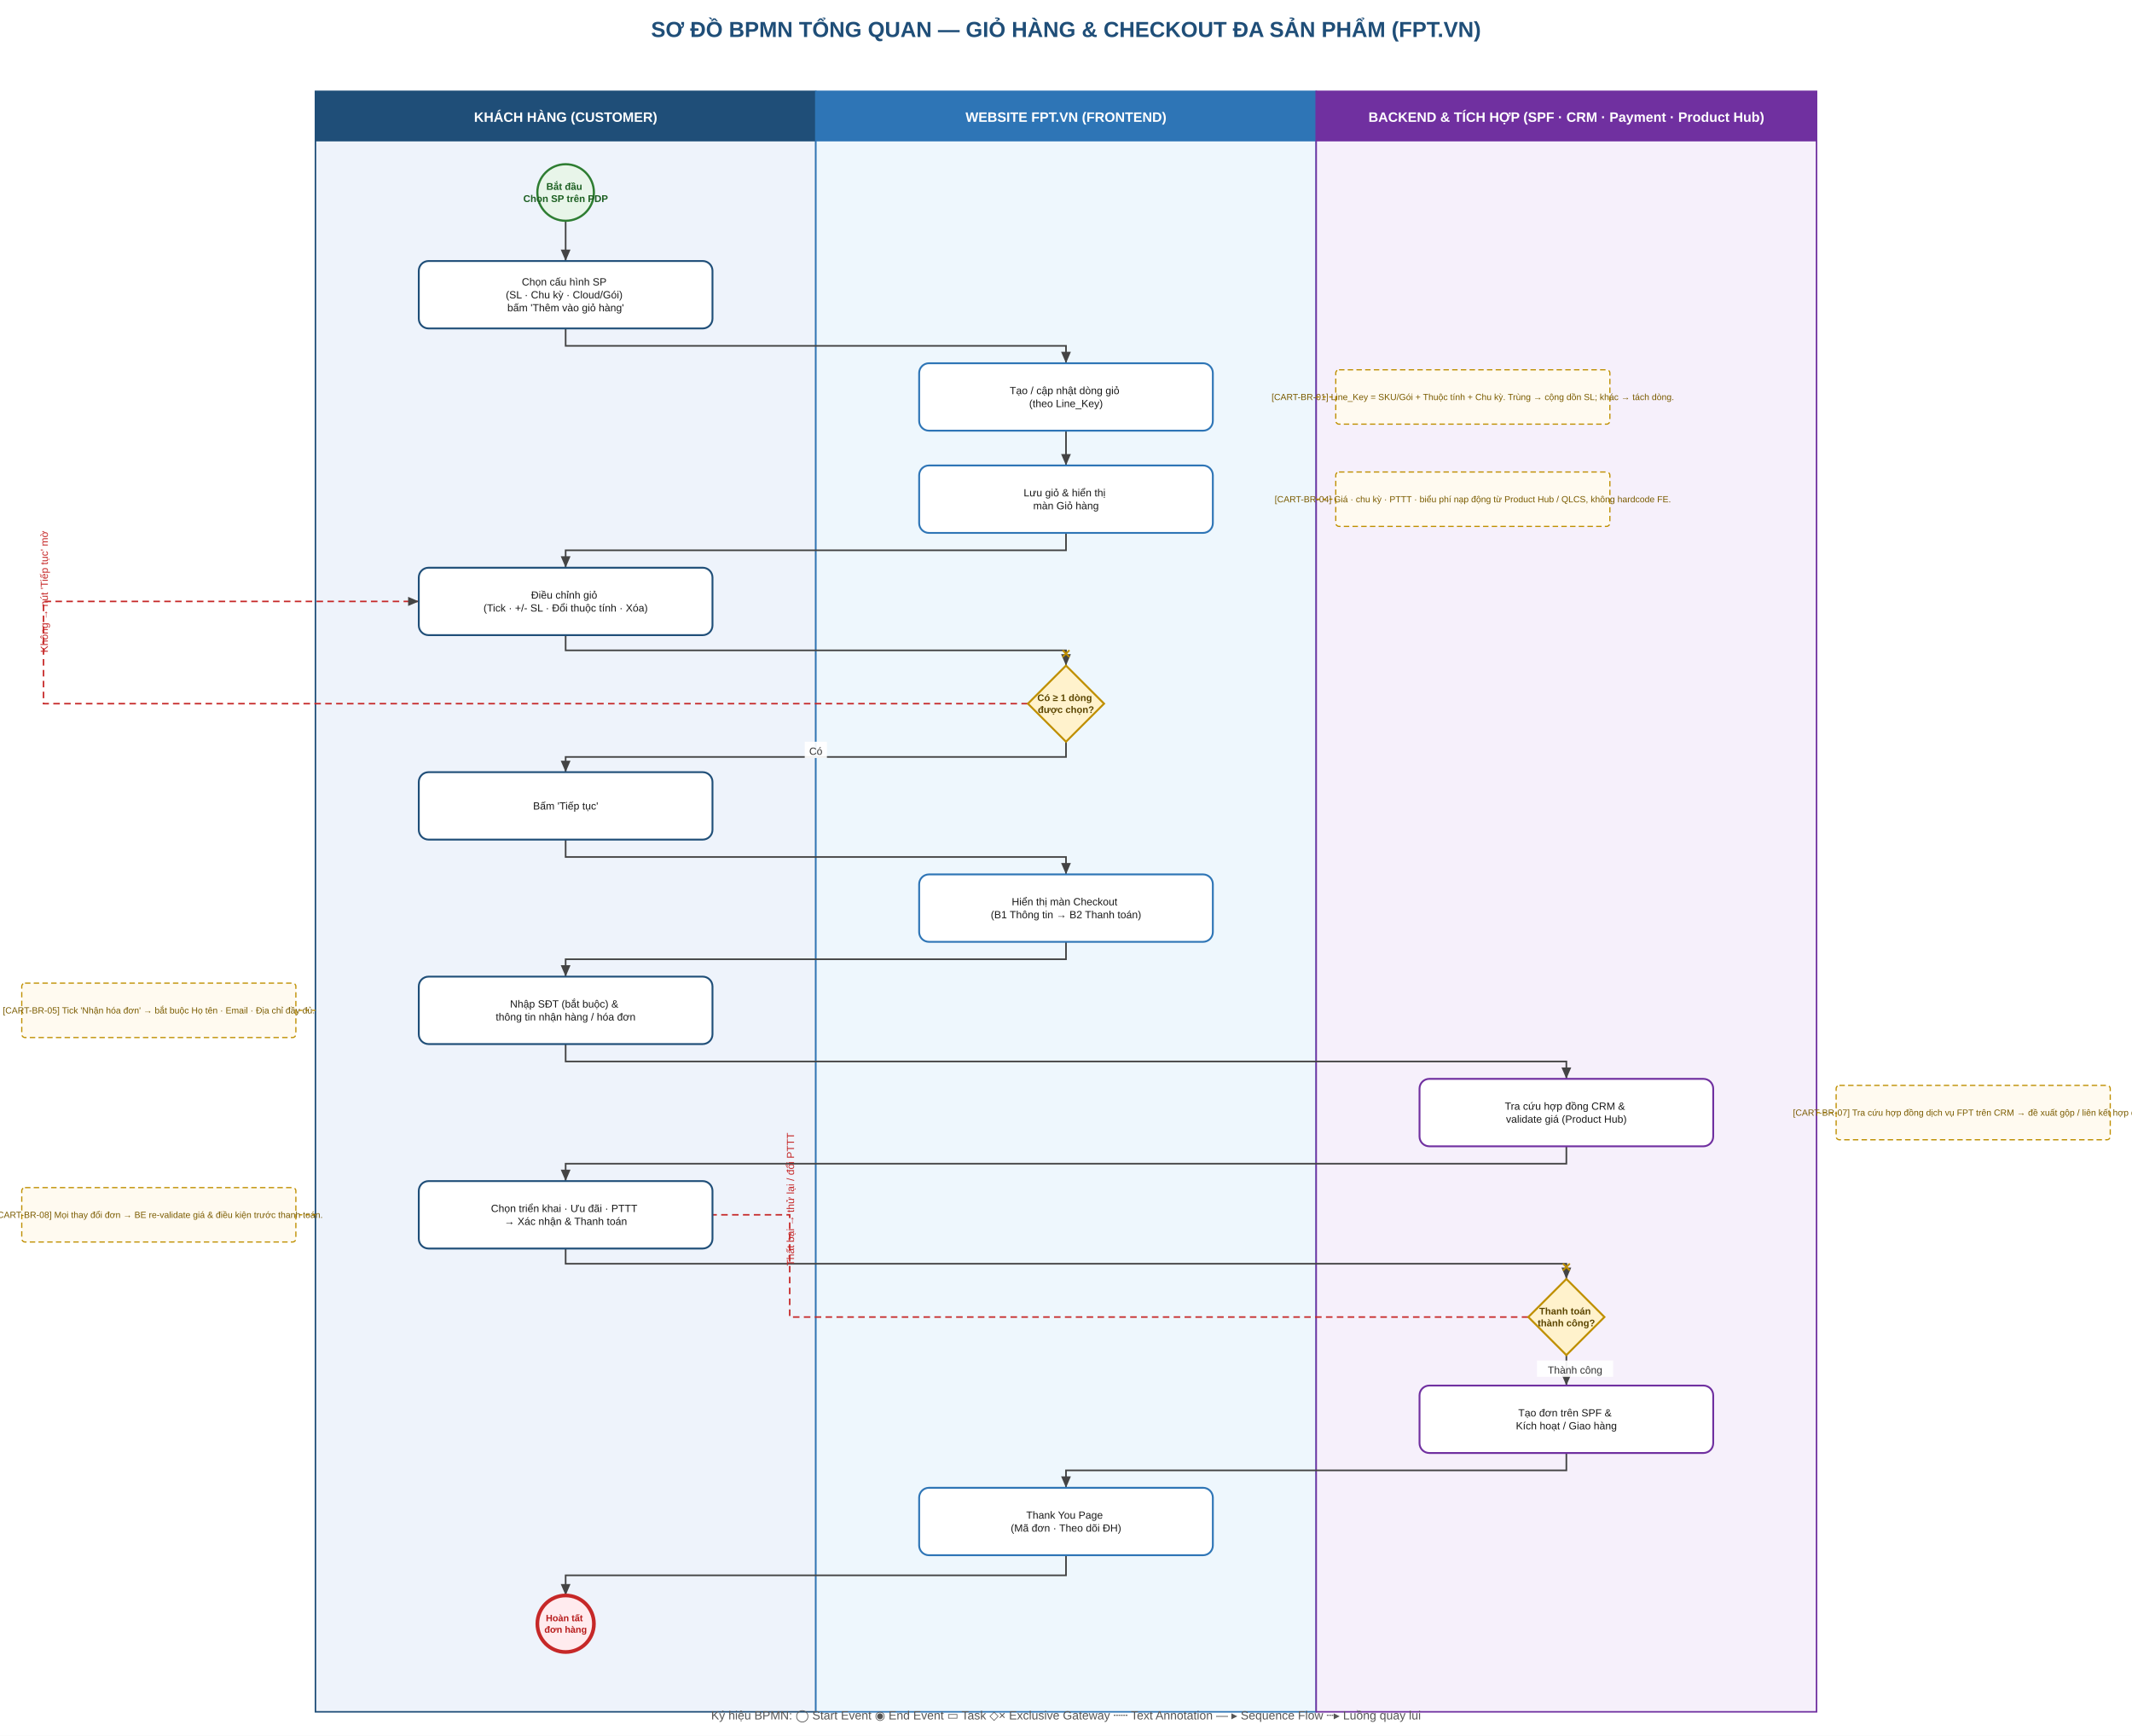
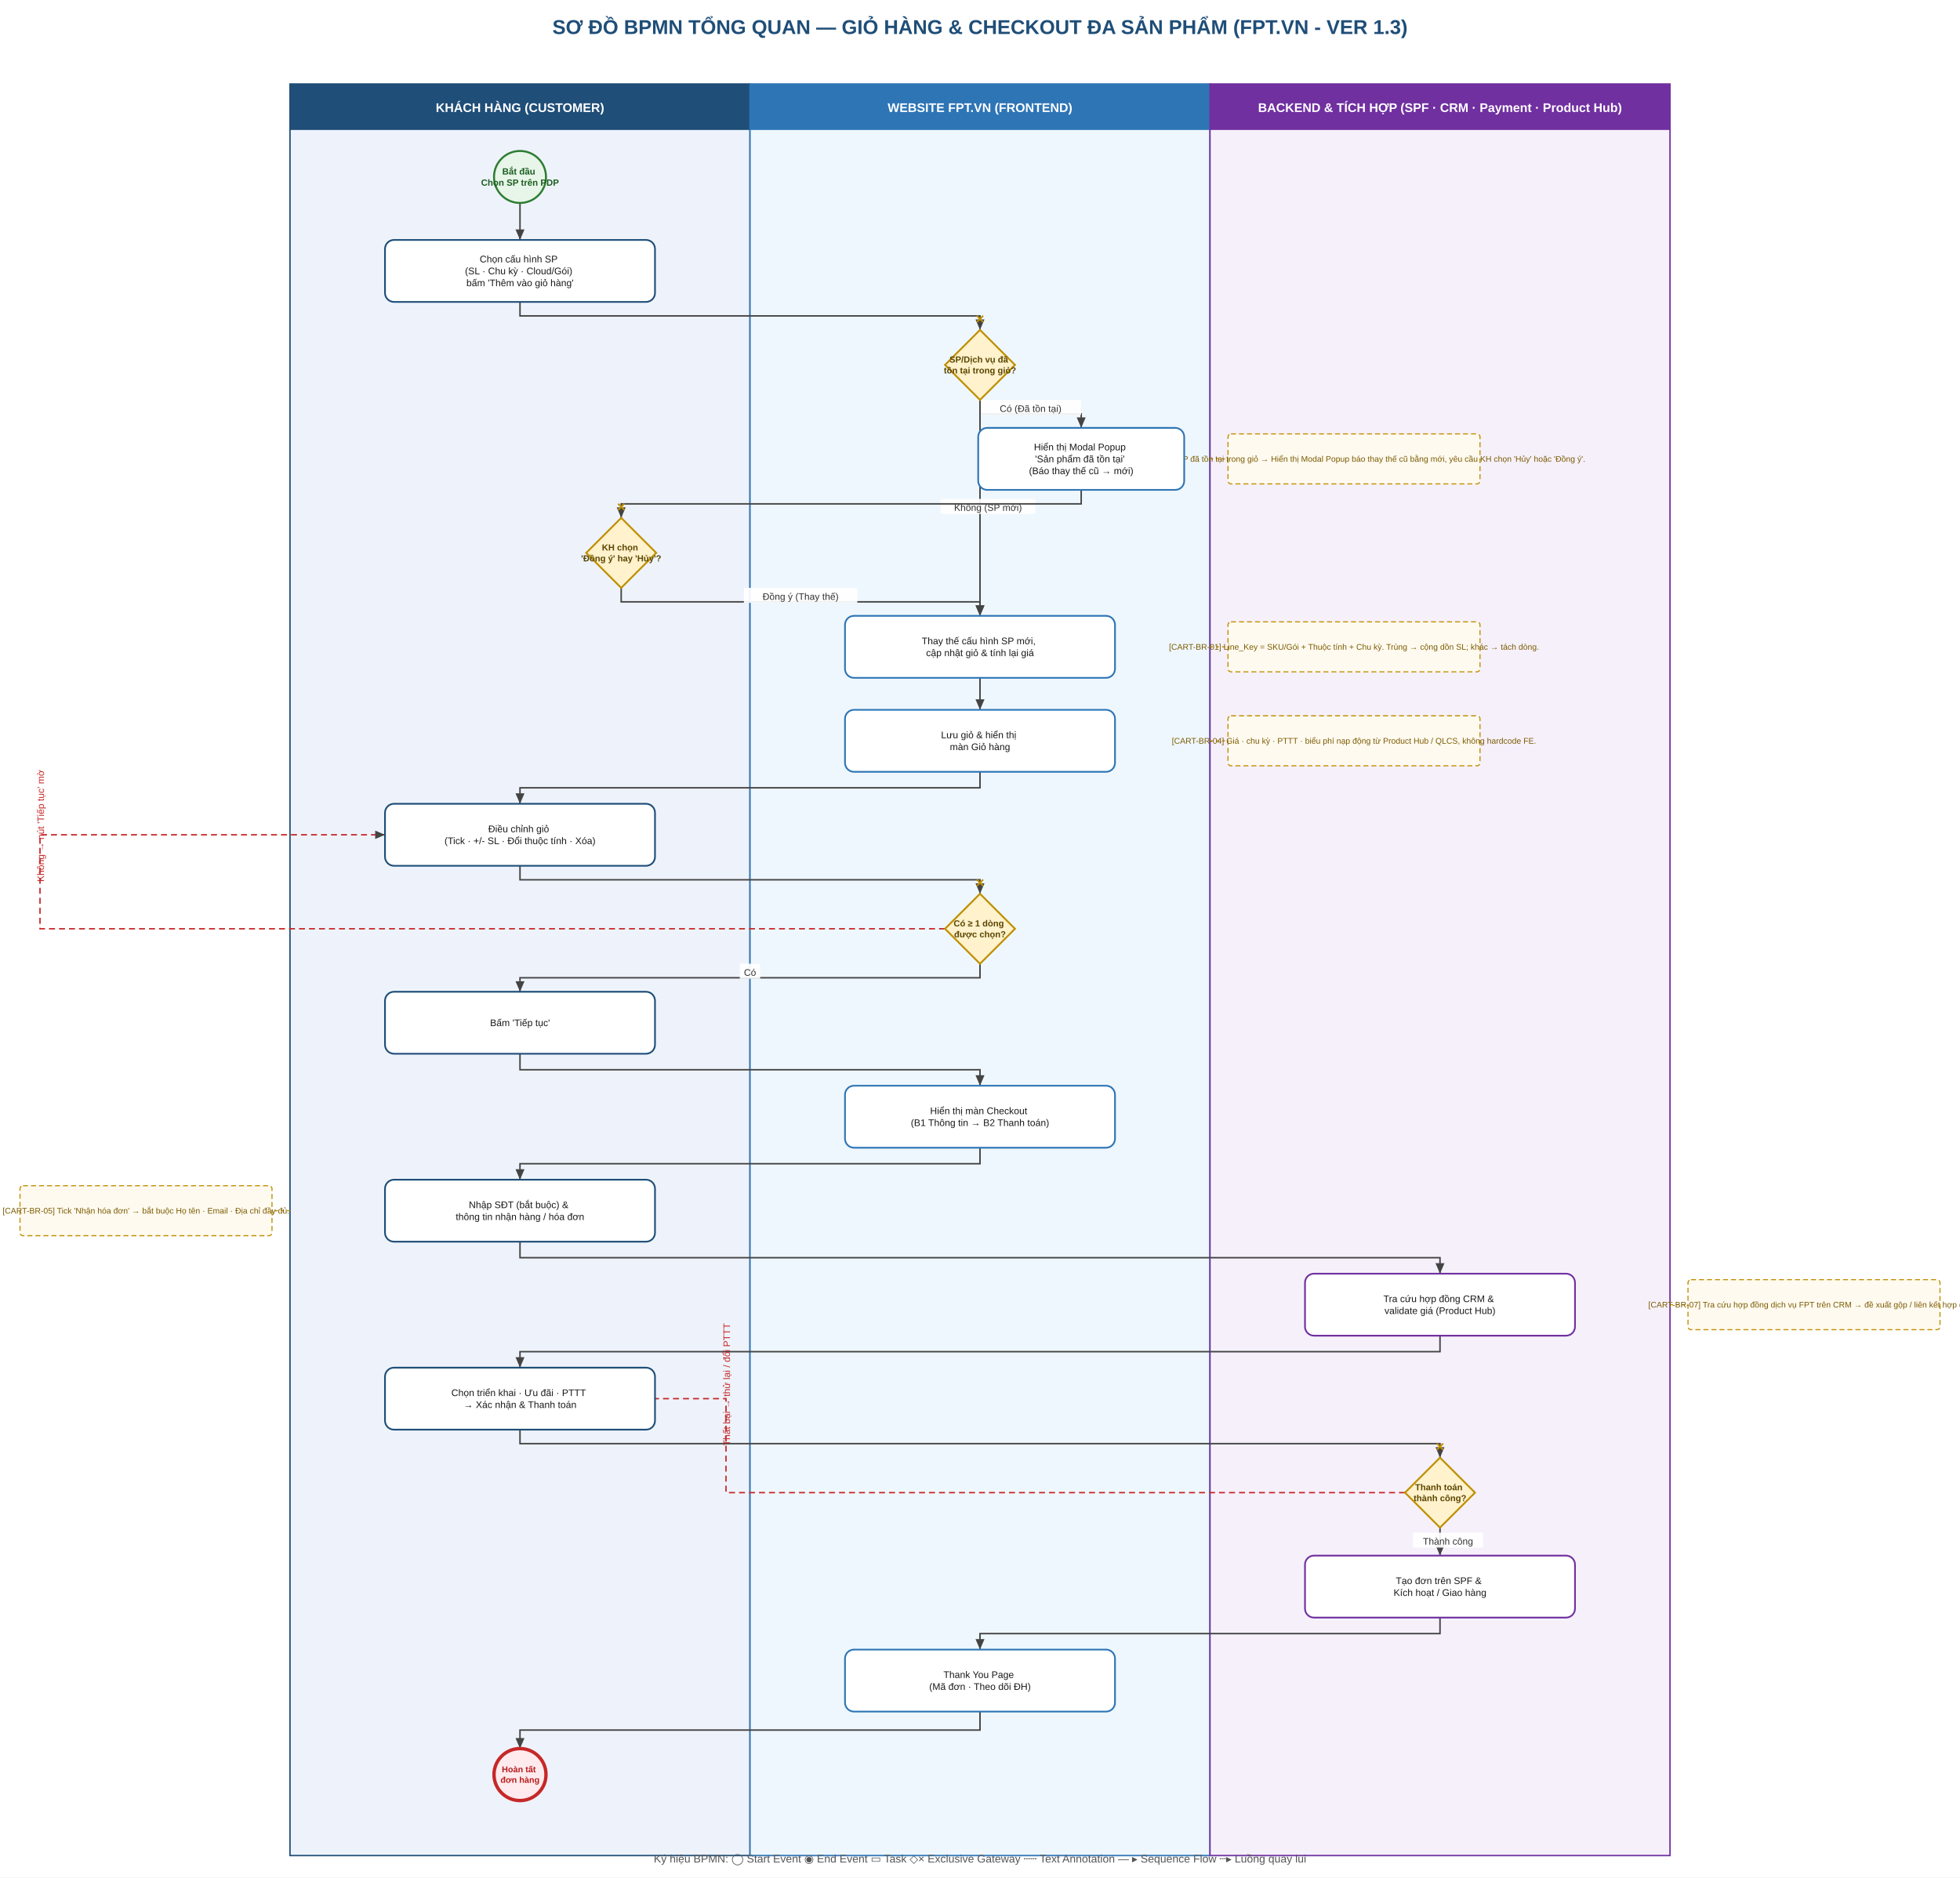
- <svg xmlns="http://www.w3.org/2000/svg" width="1960" height="1596" viewBox="0 0 1960 1596" font-family="Arial, sans-serif">
-   <rect x="0" y="0" width="1960" height="1596" fill="#ffffff" />
-   <text x="980.0" y="34" font-size="20" font-weight="bold" fill="#1f4e78" text-anchor="middle">SƠ ĐỒ BPMN TỔNG QUAN — GIỎ HÀNG &amp; CHECKOUT ĐA SẢN PHẨM (FPT.VN)</text>
+ <svg xmlns="http://www.w3.org/2000/svg" width="1960" height="1878" viewBox="0 0 1960 1878" font-family="Arial, sans-serif">
+   <rect x="0" y="0" width="1960" height="1878" fill="#ffffff" />
+   <text x="980.0" y="34" font-size="20" font-weight="bold" fill="#1f4e78" text-anchor="middle">SƠ ĐỒ BPMN TỔNG QUAN — GIỎ HÀNG &amp; CHECKOUT ĐA SẢN PHẨM (FPT.VN - VER 1.3)</text>
  <defs>
    <marker id="arr" markerWidth="9" markerHeight="9" refX="7" refY="3" orient="auto" markerUnits="strokeWidth">
      <path d="M0,0 L7,3 L0,6 Z" fill="#444" />
    </marker>
  </defs>
-   <rect x="290" y="84" width="460" height="1490" fill="#eef3fb" stroke="#1f4e78" stroke-width="1.4" />
+   <rect x="290" y="84" width="460" height="1772" fill="#eef3fb" stroke="#1f4e78" stroke-width="1.4" />
  <rect x="290" y="84" width="460" height="46" fill="#1f4e78" />
  <text x="520.0" y="112.0" font-size="12.5" font-weight="bold" fill="#ffffff" text-anchor="middle">KHÁCH HÀNG (CUSTOMER)</text>
-   <rect x="750" y="84" width="460" height="1490" fill="#eef7fd" stroke="#2e75b6" stroke-width="1.4" />
+   <rect x="750" y="84" width="460" height="1772" fill="#eef7fd" stroke="#2e75b6" stroke-width="1.4" />
  <rect x="750" y="84" width="460" height="46" fill="#2e75b6" />
  <text x="980.0" y="112.0" font-size="12.5" font-weight="bold" fill="#ffffff" text-anchor="middle">WEBSITE FPT.VN (FRONTEND)</text>
-   <rect x="1210" y="84" width="460" height="1490" fill="#f6f0fb" stroke="#7030a0" stroke-width="1.4" />
+   <rect x="1210" y="84" width="460" height="1772" fill="#f6f0fb" stroke="#7030a0" stroke-width="1.4" />
  <rect x="1210" y="84" width="460" height="46" fill="#7030a0" />
  <text x="1440.0" y="112.0" font-size="12.5" font-weight="bold" fill="#ffffff" text-anchor="middle">BACKEND &amp; TÍCH HỢP (SPF · CRM · Payment · Product Hub)</text>
  <path d="M520.0,203.0 L520.0,240.0" fill="none" stroke="#444" stroke-width="1.5" marker-end="url(#arr)" />
-   <path d="M520.0,302.0 L520.0,318.0 L980.0,318.0 L980.0,334.0" fill="none" stroke="#444" stroke-width="1.5" marker-end="url(#arr)" />
-   <path d="M980.0,396.0 L980.0,428.0" fill="none" stroke="#444" stroke-width="1.5" marker-end="url(#arr)" />
-   <path d="M980.0,490.0 L980.0,506.0 L520.0,506.0 L520.0,522.0" fill="none" stroke="#444" stroke-width="1.5" marker-end="url(#arr)" />
-   <path d="M520.0,584.0 L520.0,598.0 L980.0,598.0 L980.0,612.0" fill="none" stroke="#444" stroke-width="1.5" marker-end="url(#arr)" />
-   <path d="M980.0,682.0 L980.0,696.0 L520.0,696.0 L520.0,710.0" fill="none" stroke="#444" stroke-width="1.5" marker-end="url(#arr)" />
-   <rect x="739.8" y="682.0" width="20.4" height="15" fill="#ffffff" opacity="0.92" />
-   <text x="750.0" y="694.0" font-size="9.5" fill="#333" text-anchor="middle">Có</text>
-   <path d="M520.0,772.0 L520.0,788.0 L980.0,788.0 L980.0,804.0" fill="none" stroke="#444" stroke-width="1.5" marker-end="url(#arr)" />
-   <path d="M980.0,866.0 L980.0,882.0 L520.0,882.0 L520.0,898.0" fill="none" stroke="#444" stroke-width="1.5" marker-end="url(#arr)" />
-   <path d="M520.0,960.0 L520.0,976.0 L1440.0,976.0 L1440.0,992.0" fill="none" stroke="#444" stroke-width="1.5" marker-end="url(#arr)" />
-   <path d="M1440.0,1054.0 L1440.0,1070.0 L520.0,1070.0 L520.0,1086.0" fill="none" stroke="#444" stroke-width="1.5" marker-end="url(#arr)" />
-   <path d="M520.0,1148.0 L520.0,1162.0 L1440.0,1162.0 L1440.0,1176.0" fill="none" stroke="#444" stroke-width="1.5" marker-end="url(#arr)" />
-   <path d="M1440.0,1246.0 L1440.0,1274.0" fill="none" stroke="#444" stroke-width="1.5" marker-end="url(#arr)" />
-   <rect x="1413.0" y="1251.0" width="70.0" height="15" fill="#ffffff" opacity="0.92" />
-   <text x="1448.0" y="1263.0" font-size="9.5" fill="#333" text-anchor="middle">Thành công</text>
-   <path d="M1440.0,1336.0 L1440.0,1352.0 L980.0,1352.0 L980.0,1368.0" fill="none" stroke="#444" stroke-width="1.5" marker-end="url(#arr)" />
-   <path d="M980.0,1430.0 L980.0,1448.5 L520.0,1448.5 L520.0,1467.0" fill="none" stroke="#444" stroke-width="1.5" marker-end="url(#arr)" />
-   <path d="M945.0,647.0 L40,647.0 L40,553.0 L385.0,553.0" fill="none" stroke="#c62828" stroke-width="1.4" stroke-dasharray="6,4" marker-end="url(#arr)" />
-   <text x="44" y="600.0" font-size="9.5" fill="#c62828" text-anchor="start" transform="rotate(-90 44 600.0)">Không → nút 'Tiếp tục' mờ</text>
-   <path d="M1405.0,1211.0 L726,1211.0 L726,1117.0 L385.0,1117.0" fill="none" stroke="#c62828" stroke-width="1.4" stroke-dasharray="6,4" marker-end="url(#arr)" />
-   <text x="730" y="1164.0" font-size="9.5" fill="#c62828" text-anchor="start" transform="rotate(-90 730 1164.0)">Thất bại → thử lại / đổi PTTT</text>
-   <path d="M1210,365.0 L1228,365.0" stroke="#bf8f00" stroke-width="1.1" stroke-dasharray="3,3" />
-   <rect x="1228" y="340.0" width="252" height="50" fill="#fffaf0" stroke="#bf8f00" stroke-width="1.1" stroke-dasharray="5,3" rx="3" />
-   <text x="1354.0" y="367.87" font-size="8.2" fill="#7a5b00" font-weight="normal" text-anchor="middle">
-     <tspan x="1354.0" dy="0">[CART-BR-01] Line_Key = SKU/Gói + Thuộc tính + Chu kỳ. Trùng → cộng dồn SL; khác → tách dòng.</tspan>
-   </text>
+   <path d="M520.0,302.0 L520.0,316.0 L980.0,316.0 L980.0,330.0" fill="none" stroke="#444" stroke-width="1.5" marker-end="url(#arr)" />
+   <path d="M980.0,400.0 L980.0,414.0 L1081.2,414.0 L1081.2,428.0" fill="none" stroke="#444" stroke-width="1.5" marker-end="url(#arr)" />
+   <rect x="980.1" y="400.0" width="101.0" height="15" fill="#ffffff" opacity="0.92" />
+   <text x="1030.6" y="412.0" font-size="9.5" fill="#333" text-anchor="middle">Có (Đã tồn tại)</text>
+   <path d="M980.0,400.0 L980.0,616.0" fill="none" stroke="#444" stroke-width="1.5" marker-end="url(#arr)" />
+   <rect x="940.6" y="499.0" width="94.8" height="15" fill="#ffffff" opacity="0.92" />
+   <text x="988.0" y="511.0" font-size="9.5" fill="#333" text-anchor="middle">Không (SP mới)</text>
+   <path d="M1081.2,490.0 L1081.2,504.0 L621.2,504.0 L621.2,518.0" fill="none" stroke="#444" stroke-width="1.5" marker-end="url(#arr)" />
+   <path d="M621.2,588.0 L621.2,602.0 L980.0,602.0 L980.0,616.0" fill="none" stroke="#444" stroke-width="1.5" marker-end="url(#arr)" />
+   <rect x="743.9" y="588.0" width="113.4" height="15" fill="#ffffff" opacity="0.92" />
+   <text x="800.6" y="600.0" font-size="9.5" fill="#333" text-anchor="middle">Đồng ý (Thay thế)</text>
+   <path d="M980.0,678.0 L980.0,710.0" fill="none" stroke="#444" stroke-width="1.5" marker-end="url(#arr)" />
+   <path d="M980.0,772.0 L980.0,788.0 L520.0,788.0 L520.0,804.0" fill="none" stroke="#444" stroke-width="1.5" marker-end="url(#arr)" />
+   <path d="M520.0,866.0 L520.0,880.0 L980.0,880.0 L980.0,894.0" fill="none" stroke="#444" stroke-width="1.5" marker-end="url(#arr)" />
+   <path d="M980.0,964.0 L980.0,978.0 L520.0,978.0 L520.0,992.0" fill="none" stroke="#444" stroke-width="1.5" marker-end="url(#arr)" />
+   <rect x="739.8" y="964.0" width="20.4" height="15" fill="#ffffff" opacity="0.92" />
+   <text x="750.0" y="976.0" font-size="9.5" fill="#333" text-anchor="middle">Có</text>
+   <path d="M520.0,1054.0 L520.0,1070.0 L980.0,1070.0 L980.0,1086.0" fill="none" stroke="#444" stroke-width="1.5" marker-end="url(#arr)" />
+   <path d="M980.0,1148.0 L980.0,1164.0 L520.0,1164.0 L520.0,1180.0" fill="none" stroke="#444" stroke-width="1.5" marker-end="url(#arr)" />
+   <path d="M520.0,1242.0 L520.0,1258.0 L1440.0,1258.0 L1440.0,1274.0" fill="none" stroke="#444" stroke-width="1.5" marker-end="url(#arr)" />
+   <path d="M1440.0,1336.0 L1440.0,1352.0 L520.0,1352.0 L520.0,1368.0" fill="none" stroke="#444" stroke-width="1.5" marker-end="url(#arr)" />
+   <path d="M520.0,1430.0 L520.0,1444.0 L1440.0,1444.0 L1440.0,1458.0" fill="none" stroke="#444" stroke-width="1.5" marker-end="url(#arr)" />
+   <path d="M1440.0,1528.0 L1440.0,1556.0" fill="none" stroke="#444" stroke-width="1.5" marker-end="url(#arr)" />
+   <rect x="1413.0" y="1533.0" width="70.0" height="15" fill="#ffffff" opacity="0.92" />
+   <text x="1448.0" y="1545.0" font-size="9.5" fill="#333" text-anchor="middle">Thành công</text>
+   <path d="M1440.0,1618.0 L1440.0,1634.0 L980.0,1634.0 L980.0,1650.0" fill="none" stroke="#444" stroke-width="1.5" marker-end="url(#arr)" />
+   <path d="M980.0,1712.0 L980.0,1730.5 L520.0,1730.5 L520.0,1749.0" fill="none" stroke="#444" stroke-width="1.5" marker-end="url(#arr)" />
+   <path d="M945.0,929.0 L40,929.0 L40,835.0 L385.0,835.0" fill="none" stroke="#c62828" stroke-width="1.4" stroke-dasharray="6,4" marker-end="url(#arr)" />
+   <text x="44" y="882.0" font-size="9.5" fill="#c62828" text-anchor="start" transform="rotate(-90 44 882.0)">Không → nút 'Tiếp tục' mờ</text>
+   <path d="M1405.0,1493.0 L726,1493.0 L726,1399.0 L385.0,1399.0" fill="none" stroke="#c62828" stroke-width="1.4" stroke-dasharray="6,4" marker-end="url(#arr)" />
+   <text x="730" y="1446.0" font-size="9.5" fill="#c62828" text-anchor="start" transform="rotate(-90 730 1446.0)">Thất bại → thử lại / đổi PTTT</text>
  <path d="M1210,459.0 L1228,459.0" stroke="#bf8f00" stroke-width="1.1" stroke-dasharray="3,3" />
  <rect x="1228" y="434.0" width="252" height="50" fill="#fffaf0" stroke="#bf8f00" stroke-width="1.1" stroke-dasharray="5,3" rx="3" />
  <text x="1354.0" y="461.87" font-size="8.2" fill="#7a5b00" font-weight="normal" text-anchor="middle">
+     <tspan x="1354.0" dy="0"> [CART-BR-14] SP đã tồn tại trong giỏ → Hiển thị Modal Popup báo thay thế cũ bằng mới, yêu cầu KH chọn 'Hủy' hoặc 'Đồng ý'.</tspan>
+   </text>
+   <path d="M1210,647.0 L1228,647.0" stroke="#bf8f00" stroke-width="1.1" stroke-dasharray="3,3" />
+   <rect x="1228" y="622.0" width="252" height="50" fill="#fffaf0" stroke="#bf8f00" stroke-width="1.1" stroke-dasharray="5,3" rx="3" />
+   <text x="1354.0" y="649.87" font-size="8.2" fill="#7a5b00" font-weight="normal" text-anchor="middle">
+     <tspan x="1354.0" dy="0">[CART-BR-01] Line_Key = SKU/Gói + Thuộc tính + Chu kỳ. Trùng → cộng dồn SL; khác → tách dòng.</tspan>
+   </text>
+   <path d="M1210,741.0 L1228,741.0" stroke="#bf8f00" stroke-width="1.1" stroke-dasharray="3,3" />
+   <rect x="1228" y="716.0" width="252" height="50" fill="#fffaf0" stroke="#bf8f00" stroke-width="1.1" stroke-dasharray="5,3" rx="3" />
+   <text x="1354.0" y="743.87" font-size="8.2" fill="#7a5b00" font-weight="normal" text-anchor="middle">
    <tspan x="1354.0" dy="0">[CART-BR-04] Giá · chu kỳ · PTTT · biểu phí nạp động từ Product Hub / QLCS, không hardcode FE.</tspan>
  </text>
-   <path d="M1670,1023.0 L1688,1023.0" stroke="#bf8f00" stroke-width="1.1" stroke-dasharray="3,3" />
-   <rect x="1688" y="998.0" width="252" height="50" fill="#fffaf0" stroke="#bf8f00" stroke-width="1.1" stroke-dasharray="5,3" rx="3" />
-   <text x="1814.0" y="1025.87" font-size="8.2" fill="#7a5b00" font-weight="normal" text-anchor="middle">
+   <path d="M1670,1305.0 L1688,1305.0" stroke="#bf8f00" stroke-width="1.1" stroke-dasharray="3,3" />
+   <rect x="1688" y="1280.0" width="252" height="50" fill="#fffaf0" stroke="#bf8f00" stroke-width="1.1" stroke-dasharray="5,3" rx="3" />
+   <text x="1814.0" y="1307.87" font-size="8.2" fill="#7a5b00" font-weight="normal" text-anchor="middle">
    <tspan x="1814.0" dy="0">[CART-BR-07] Tra cứu hợp đồng dịch vụ FPT trên CRM → đề xuất gộp / liên kết hợp đồng.</tspan>
  </text>
-   <path d="M290,929.0 L272,929.0" stroke="#bf8f00" stroke-width="1.1" stroke-dasharray="3,3" />
-   <rect x="20" y="904.0" width="252" height="50" fill="#fffaf0" stroke="#bf8f00" stroke-width="1.1" stroke-dasharray="5,3" rx="3" />
-   <text x="146.0" y="931.87" font-size="8.2" fill="#7a5b00" font-weight="normal" text-anchor="middle">
+   <path d="M290,1211.0 L272,1211.0" stroke="#bf8f00" stroke-width="1.1" stroke-dasharray="3,3" />
+   <rect x="20" y="1186.0" width="252" height="50" fill="#fffaf0" stroke="#bf8f00" stroke-width="1.1" stroke-dasharray="5,3" rx="3" />
+   <text x="146.0" y="1213.87" font-size="8.2" fill="#7a5b00" font-weight="normal" text-anchor="middle">
    <tspan x="146.0" dy="0">[CART-BR-05] Tick 'Nhận hóa đơn' → bắt buộc Họ tên · Email · Địa chỉ đầy đủ.</tspan>
-   </text>
-   <path d="M290,1117.0 L272,1117.0" stroke="#bf8f00" stroke-width="1.1" stroke-dasharray="3,3" />
-   <rect x="20" y="1092.0" width="252" height="50" fill="#fffaf0" stroke="#bf8f00" stroke-width="1.1" stroke-dasharray="5,3" rx="3" />
-   <text x="146.0" y="1119.87" font-size="8.2" fill="#7a5b00" font-weight="normal" text-anchor="middle">
-     <tspan x="146.0" dy="0">[CART-BR-08] Mọi thay đổi đơn → BE re-validate giá &amp; điều kiện trước thanh toán.</tspan>
  </text>
  <circle cx="520.0" cy="177.0" r="26" fill="#e8f5e9" stroke="#2e7d32" stroke-width="2" />
  <text x="520.0" y="174.57" font-size="9" fill="#1b5e20" font-weight="bold" text-anchor="middle">
    <tspan x="520.0" dy="0">Bắt đầu</tspan>
    <tspan x="520.0" dy="11.16">Chọn SP trên PDP</tspan>
  </text>
  <rect x="385.0" y="240.0" width="270" height="62" rx="9" fill="#ffffff" stroke="#1f4e78" stroke-width="1.7" />
  <text x="520.0" y="262.456" font-size="9.6" fill="#1a1a1a" font-weight="normal" text-anchor="middle">
    <tspan x="520.0" dy="0">Chọn cấu hình SP</tspan>
    <tspan x="520.0" dy="11.904">(SL · Chu kỳ · Cloud/Gói)</tspan>
    <tspan x="520.0" dy="11.904">bấm 'Thêm vào giỏ hàng'</tspan>
  </text>
-   <rect x="845.0" y="334.0" width="270" height="62" rx="9" fill="#ffffff" stroke="#2e75b6" stroke-width="1.7" />
-   <text x="980.0" y="362.408" font-size="9.6" fill="#1a1a1a" font-weight="normal" text-anchor="middle">
-     <tspan x="980.0" dy="0">Tạo / cập nhật dòng giỏ</tspan>
-     <tspan x="980.0" dy="11.904">(theo Line_Key)</tspan>
+   <polygon points="980.0,330.0 1015.0,365.0 980.0,400.0 945.0,365.0" fill="#fff2cc" stroke="#bf8f00" stroke-width="1.8" />
+   <text x="980.0" y="324.0" font-size="15" font-weight="bold" fill="#bf8f00" text-anchor="middle">×</text>
+   <text x="980.0" y="362.624" font-size="8.8" fill="#5b4500" font-weight="bold" text-anchor="middle">
+     <tspan x="980.0" dy="0">SP/Dịch vụ đã</tspan>
+     <tspan x="980.0" dy="10.912">tồn tại trong giỏ?</tspan>
  </text>
-   <rect x="845.0" y="428.0" width="270" height="62" rx="9" fill="#ffffff" stroke="#2e75b6" stroke-width="1.7" />
-   <text x="980.0" y="456.408" font-size="9.6" fill="#1a1a1a" font-weight="normal" text-anchor="middle">
+   <rect x="978.2" y="428.0" width="206" height="62" rx="9" fill="#ffffff" stroke="#2e75b6" stroke-width="1.7" />
+   <text x="1081.2" y="450.456" font-size="9.6" fill="#1a1a1a" font-weight="normal" text-anchor="middle">
+     <tspan x="1081.2" dy="0">Hiển thị Modal Popup</tspan>
+     <tspan x="1081.2" dy="11.904">'Sản phẩm đã tồn tại'</tspan>
+     <tspan x="1081.2" dy="11.904">(Báo thay thế cũ → mới)</tspan>
+   </text>
+   <polygon points="621.2,518.0 656.2,553.0 621.2,588.0 586.2,553.0" fill="#fff2cc" stroke="#bf8f00" stroke-width="1.8" />
+   <text x="621.2" y="512.0" font-size="15" font-weight="bold" fill="#bf8f00" text-anchor="middle">×</text>
+   <text x="621.2" y="550.624" font-size="8.8" fill="#5b4500" font-weight="bold" text-anchor="middle">
+     <tspan x="621.2" dy="0">KH chọn</tspan>
+     <tspan x="621.2" dy="10.912">'Đồng ý' hay 'Hủy'?</tspan>
+   </text>
+   <rect x="845.0" y="616.0" width="270" height="62" rx="9" fill="#ffffff" stroke="#2e75b6" stroke-width="1.7" />
+   <text x="980.0" y="644.408" font-size="9.6" fill="#1a1a1a" font-weight="normal" text-anchor="middle">
+     <tspan x="980.0" dy="0">Thay thế cấu hình SP mới,</tspan>
+     <tspan x="980.0" dy="11.904">cập nhật giỏ &amp; tính lại giá</tspan>
+   </text>
+   <rect x="845.0" y="710.0" width="270" height="62" rx="9" fill="#ffffff" stroke="#2e75b6" stroke-width="1.7" />
+   <text x="980.0" y="738.408" font-size="9.6" fill="#1a1a1a" font-weight="normal" text-anchor="middle">
    <tspan x="980.0" dy="0">Lưu giỏ &amp; hiển thị</tspan>
    <tspan x="980.0" dy="11.904">màn Giỏ hàng</tspan>
  </text>
-   <rect x="385.0" y="522.0" width="270" height="62" rx="9" fill="#ffffff" stroke="#1f4e78" stroke-width="1.7" />
-   <text x="520.0" y="550.408" font-size="9.6" fill="#1a1a1a" font-weight="normal" text-anchor="middle">
+   <rect x="385.0" y="804.0" width="270" height="62" rx="9" fill="#ffffff" stroke="#1f4e78" stroke-width="1.7" />
+   <text x="520.0" y="832.408" font-size="9.6" fill="#1a1a1a" font-weight="normal" text-anchor="middle">
    <tspan x="520.0" dy="0">Điều chỉnh giỏ</tspan>
    <tspan x="520.0" dy="11.904">(Tick · +/- SL · Đổi thuộc tính · Xóa)</tspan>
  </text>
-   <polygon points="980.0,612.0 1015.0,647.0 980.0,682.0 945.0,647.0" fill="#fff2cc" stroke="#bf8f00" stroke-width="1.8" />
-   <text x="980.0" y="606.0" font-size="15" font-weight="bold" fill="#bf8f00" text-anchor="middle">×</text>
-   <text x="980.0" y="644.624" font-size="8.8" fill="#5b4500" font-weight="bold" text-anchor="middle">
+   <polygon points="980.0,894.0 1015.0,929.0 980.0,964.0 945.0,929.0" fill="#fff2cc" stroke="#bf8f00" stroke-width="1.8" />
+   <text x="980.0" y="888.0" font-size="15" font-weight="bold" fill="#bf8f00" text-anchor="middle">×</text>
+   <text x="980.0" y="926.624" font-size="8.8" fill="#5b4500" font-weight="bold" text-anchor="middle">
    <tspan x="980.0" dy="0">Có ≥ 1 dòng</tspan>
    <tspan x="980.0" dy="10.912">được chọn?</tspan>
  </text>
-   <rect x="385.0" y="710.0" width="270" height="62" rx="9" fill="#ffffff" stroke="#1f4e78" stroke-width="1.7" />
-   <text x="520.0" y="744.36" font-size="9.6" fill="#1a1a1a" font-weight="normal" text-anchor="middle">
+   <rect x="385.0" y="992.0" width="270" height="62" rx="9" fill="#ffffff" stroke="#1f4e78" stroke-width="1.7" />
+   <text x="520.0" y="1026.36" font-size="9.6" fill="#1a1a1a" font-weight="normal" text-anchor="middle">
    <tspan x="520.0" dy="0">Bấm 'Tiếp tục'</tspan>
  </text>
-   <rect x="845.0" y="804.0" width="270" height="62" rx="9" fill="#ffffff" stroke="#2e75b6" stroke-width="1.7" />
-   <text x="980.0" y="832.408" font-size="9.6" fill="#1a1a1a" font-weight="normal" text-anchor="middle">
+   <rect x="845.0" y="1086.0" width="270" height="62" rx="9" fill="#ffffff" stroke="#2e75b6" stroke-width="1.7" />
+   <text x="980.0" y="1114.408" font-size="9.6" fill="#1a1a1a" font-weight="normal" text-anchor="middle">
    <tspan x="980.0" dy="0">Hiển thị màn Checkout</tspan>
    <tspan x="980.0" dy="11.904">(B1 Thông tin → B2 Thanh toán)</tspan>
  </text>
-   <rect x="385.0" y="898.0" width="270" height="62" rx="9" fill="#ffffff" stroke="#1f4e78" stroke-width="1.7" />
-   <text x="520.0" y="926.408" font-size="9.6" fill="#1a1a1a" font-weight="normal" text-anchor="middle">
+   <rect x="385.0" y="1180.0" width="270" height="62" rx="9" fill="#ffffff" stroke="#1f4e78" stroke-width="1.7" />
+   <text x="520.0" y="1208.408" font-size="9.6" fill="#1a1a1a" font-weight="normal" text-anchor="middle">
    <tspan x="520.0" dy="0">Nhập SĐT (bắt buộc) &amp;</tspan>
    <tspan x="520.0" dy="11.904">thông tin nhận hàng / hóa đơn</tspan>
  </text>
-   <rect x="1305.0" y="992.0" width="270" height="62" rx="9" fill="#ffffff" stroke="#7030a0" stroke-width="1.7" />
-   <text x="1440.0" y="1020.408" font-size="9.6" fill="#1a1a1a" font-weight="normal" text-anchor="middle">
+   <rect x="1305.0" y="1274.0" width="270" height="62" rx="9" fill="#ffffff" stroke="#7030a0" stroke-width="1.7" />
+   <text x="1440.0" y="1302.408" font-size="9.6" fill="#1a1a1a" font-weight="normal" text-anchor="middle">
    <tspan x="1440.0" dy="0">Tra cứu hợp đồng CRM &amp;</tspan>
    <tspan x="1440.0" dy="11.904">validate giá (Product Hub)</tspan>
  </text>
-   <rect x="385.0" y="1086.0" width="270" height="62" rx="9" fill="#ffffff" stroke="#1f4e78" stroke-width="1.7" />
-   <text x="520.0" y="1114.408" font-size="9.6" fill="#1a1a1a" font-weight="normal" text-anchor="middle">
+   <rect x="385.0" y="1368.0" width="270" height="62" rx="9" fill="#ffffff" stroke="#1f4e78" stroke-width="1.7" />
+   <text x="520.0" y="1396.408" font-size="9.6" fill="#1a1a1a" font-weight="normal" text-anchor="middle">
    <tspan x="520.0" dy="0">Chọn triển khai · Ưu đãi · PTTT</tspan>
    <tspan x="520.0" dy="11.904">→ Xác nhận &amp; Thanh toán</tspan>
  </text>
-   <polygon points="1440.0,1176.0 1475.0,1211.0 1440.0,1246.0 1405.0,1211.0" fill="#fff2cc" stroke="#bf8f00" stroke-width="1.8" />
-   <text x="1440.0" y="1170.0" font-size="15" font-weight="bold" fill="#bf8f00" text-anchor="middle">×</text>
-   <text x="1440.0" y="1208.624" font-size="8.8" fill="#5b4500" font-weight="bold" text-anchor="middle">
+   <polygon points="1440.0,1458.0 1475.0,1493.0 1440.0,1528.0 1405.0,1493.0" fill="#fff2cc" stroke="#bf8f00" stroke-width="1.8" />
+   <text x="1440.0" y="1452.0" font-size="15" font-weight="bold" fill="#bf8f00" text-anchor="middle">×</text>
+   <text x="1440.0" y="1490.624" font-size="8.8" fill="#5b4500" font-weight="bold" text-anchor="middle">
    <tspan x="1440.0" dy="0">Thanh toán</tspan>
    <tspan x="1440.0" dy="10.912">thành công?</tspan>
  </text>
-   <rect x="1305.0" y="1274.0" width="270" height="62" rx="9" fill="#ffffff" stroke="#7030a0" stroke-width="1.7" />
-   <text x="1440.0" y="1302.408" font-size="9.6" fill="#1a1a1a" font-weight="normal" text-anchor="middle">
+   <rect x="1305.0" y="1556.0" width="270" height="62" rx="9" fill="#ffffff" stroke="#7030a0" stroke-width="1.7" />
+   <text x="1440.0" y="1584.408" font-size="9.6" fill="#1a1a1a" font-weight="normal" text-anchor="middle">
    <tspan x="1440.0" dy="0">Tạo đơn trên SPF &amp;</tspan>
    <tspan x="1440.0" dy="11.904">Kích hoạt / Giao hàng</tspan>
  </text>
-   <rect x="845.0" y="1368.0" width="270" height="62" rx="9" fill="#ffffff" stroke="#2e75b6" stroke-width="1.7" />
-   <text x="980.0" y="1396.408" font-size="9.6" fill="#1a1a1a" font-weight="normal" text-anchor="middle">
+   <rect x="845.0" y="1650.0" width="270" height="62" rx="9" fill="#ffffff" stroke="#2e75b6" stroke-width="1.7" />
+   <text x="980.0" y="1678.408" font-size="9.6" fill="#1a1a1a" font-weight="normal" text-anchor="middle">
    <tspan x="980.0" dy="0">Thank You Page</tspan>
    <tspan x="980.0" dy="11.904">(Mã đơn · Theo dõi ĐH)</tspan>
  </text>
-   <circle cx="520.0" cy="1493.0" r="26" fill="#ffebee" stroke="#c62828" stroke-width="3.4" />
-   <text x="520.0" y="1490.705" font-size="8.5" fill="#b71c1c" font-weight="bold" text-anchor="middle">
+   <circle cx="520.0" cy="1775.0" r="26" fill="#ffebee" stroke="#c62828" stroke-width="3.4" />
+   <text x="520.0" y="1772.705" font-size="8.5" fill="#b71c1c" font-weight="bold" text-anchor="middle">
    <tspan x="520.0" dy="0">Hoàn tất</tspan>
    <tspan x="520.0" dy="10.54">đơn hàng</tspan>
  </text>
-   <text x="980.0" y="1581" font-size="11" fill="#555" text-anchor="middle">Ký hiệu BPMN:  ◯ Start Event   ◉ End Event   ▭ Task   ◇× Exclusive Gateway   ┄┄ Text Annotation   — ▸ Sequence Flow   ┄▸ Luồng quay lui</text>
+   <text x="980.0" y="1863" font-size="11" fill="#555" text-anchor="middle">Ký hiệu BPMN:  ◯ Start Event   ◉ End Event   ▭ Task   ◇× Exclusive Gateway   ┄┄ Text Annotation   — ▸ Sequence Flow   ┄▸ Luồng quay lui</text>
</svg>
